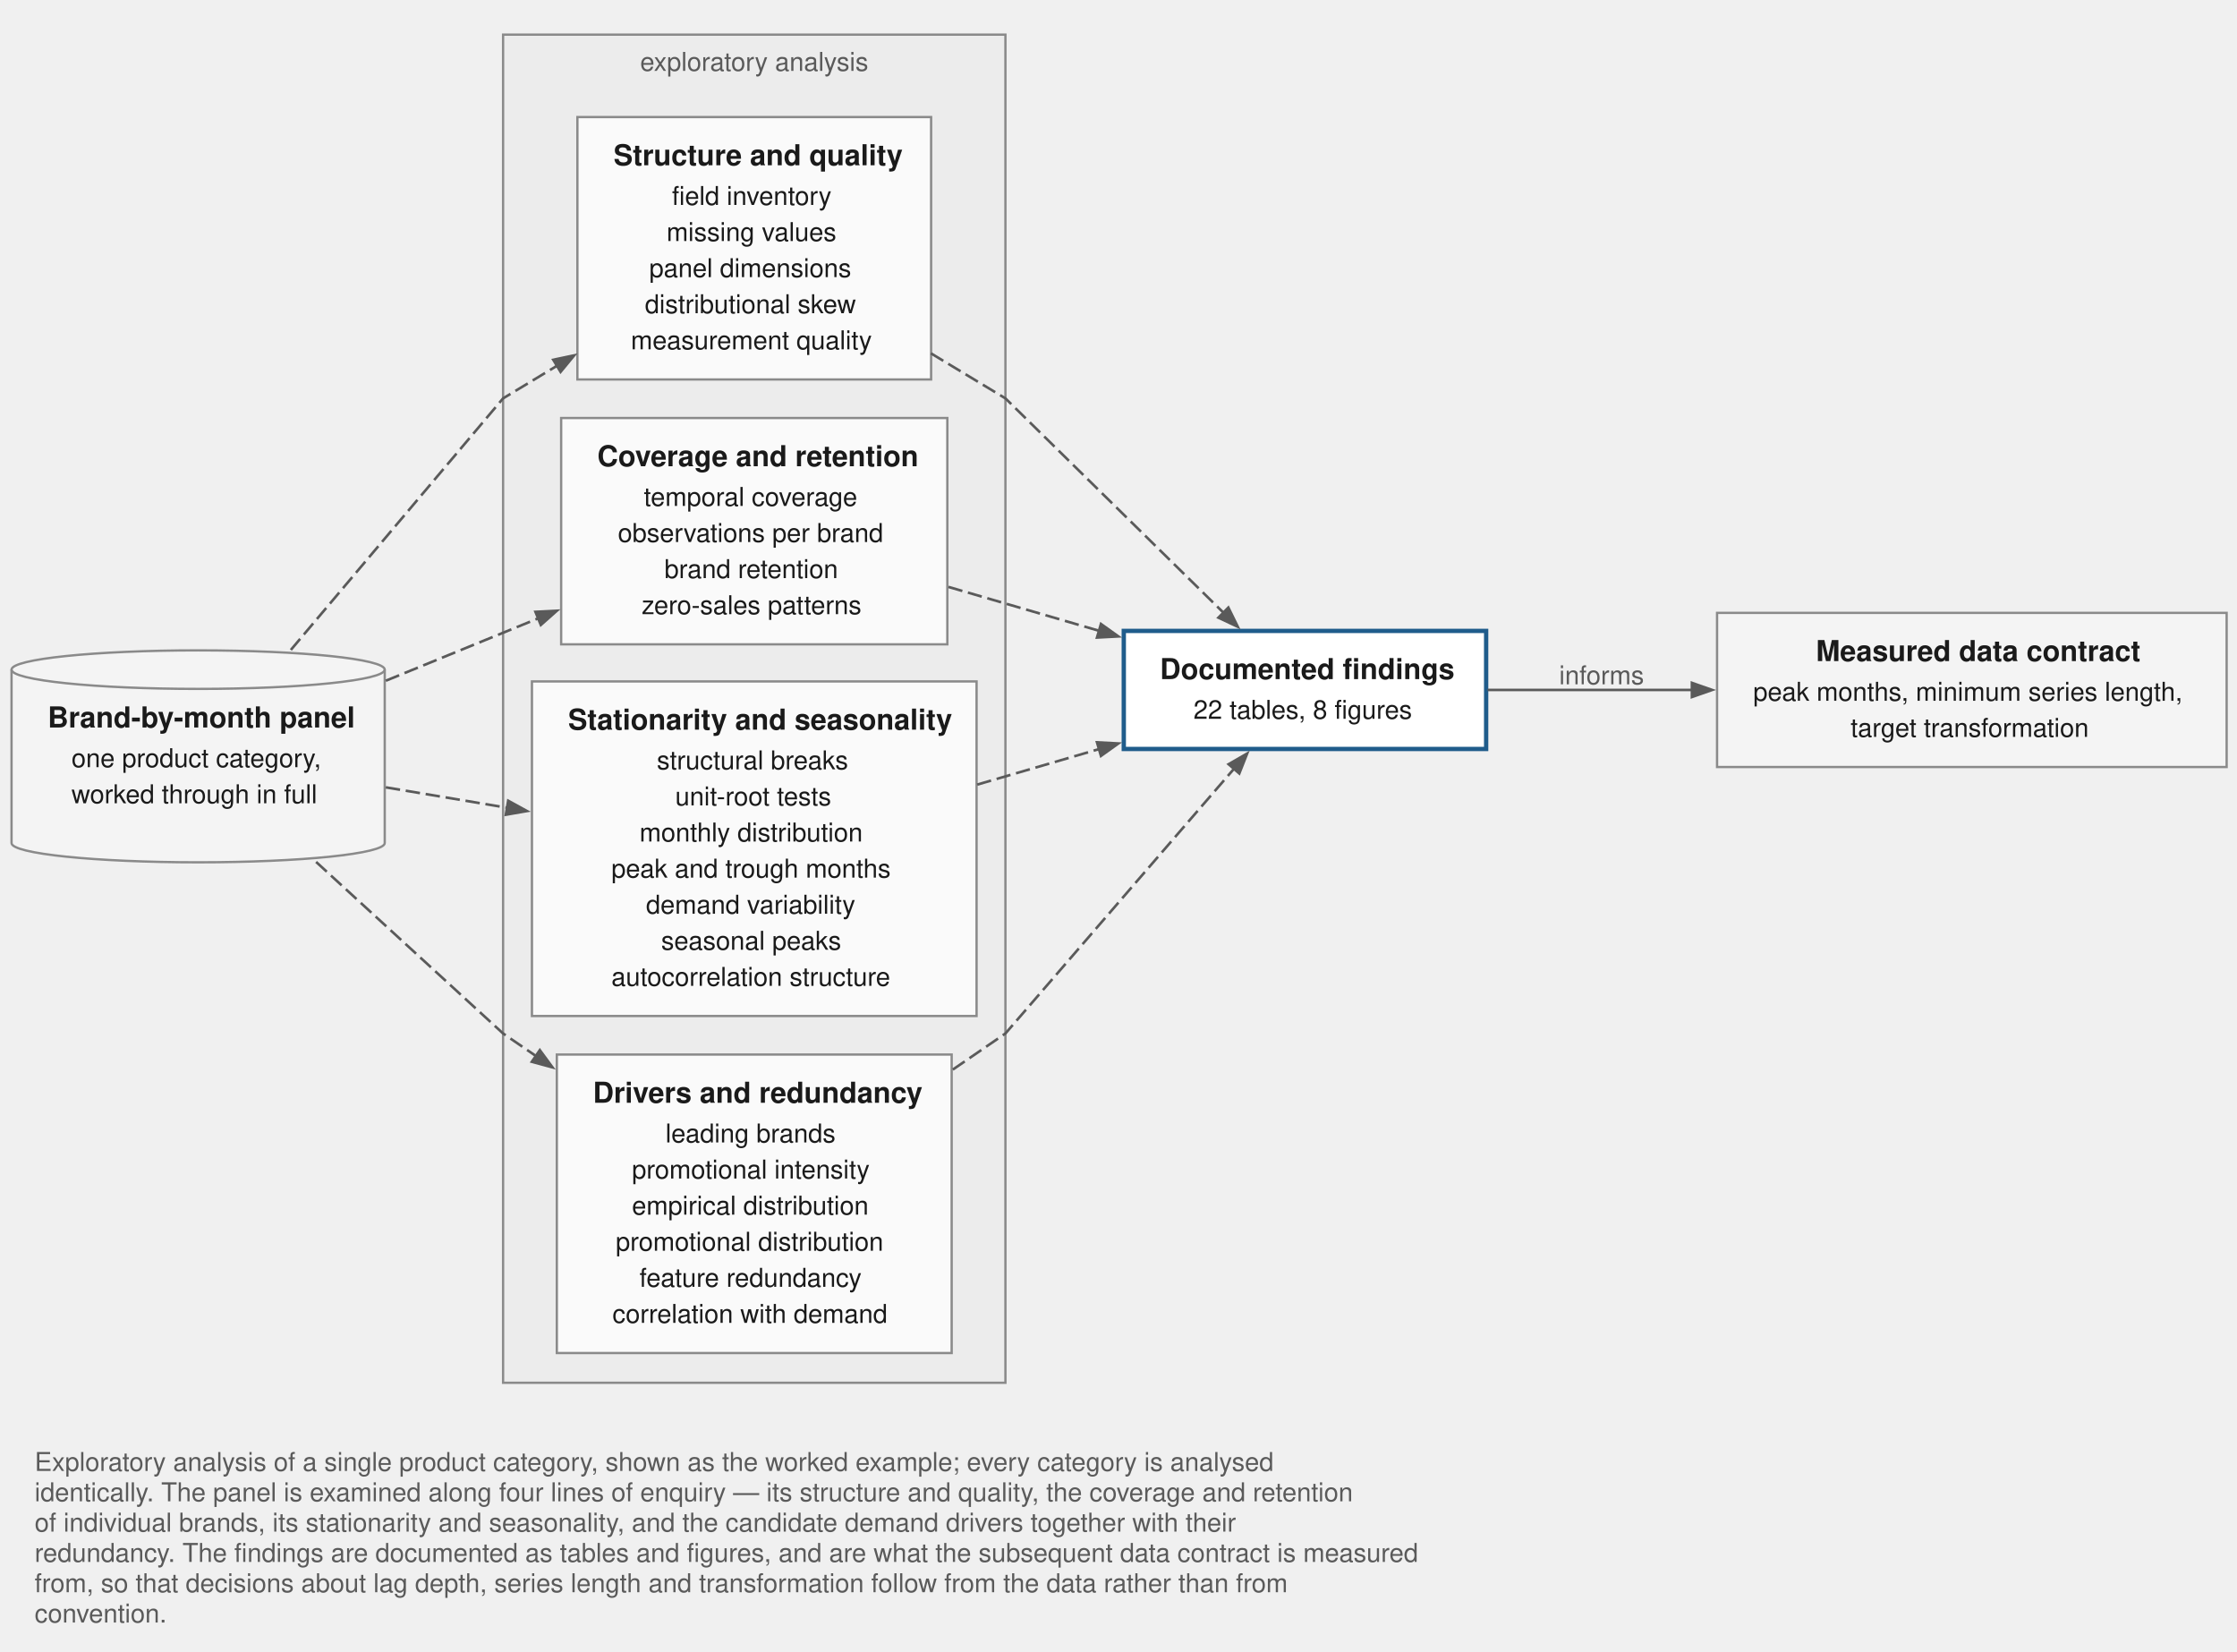
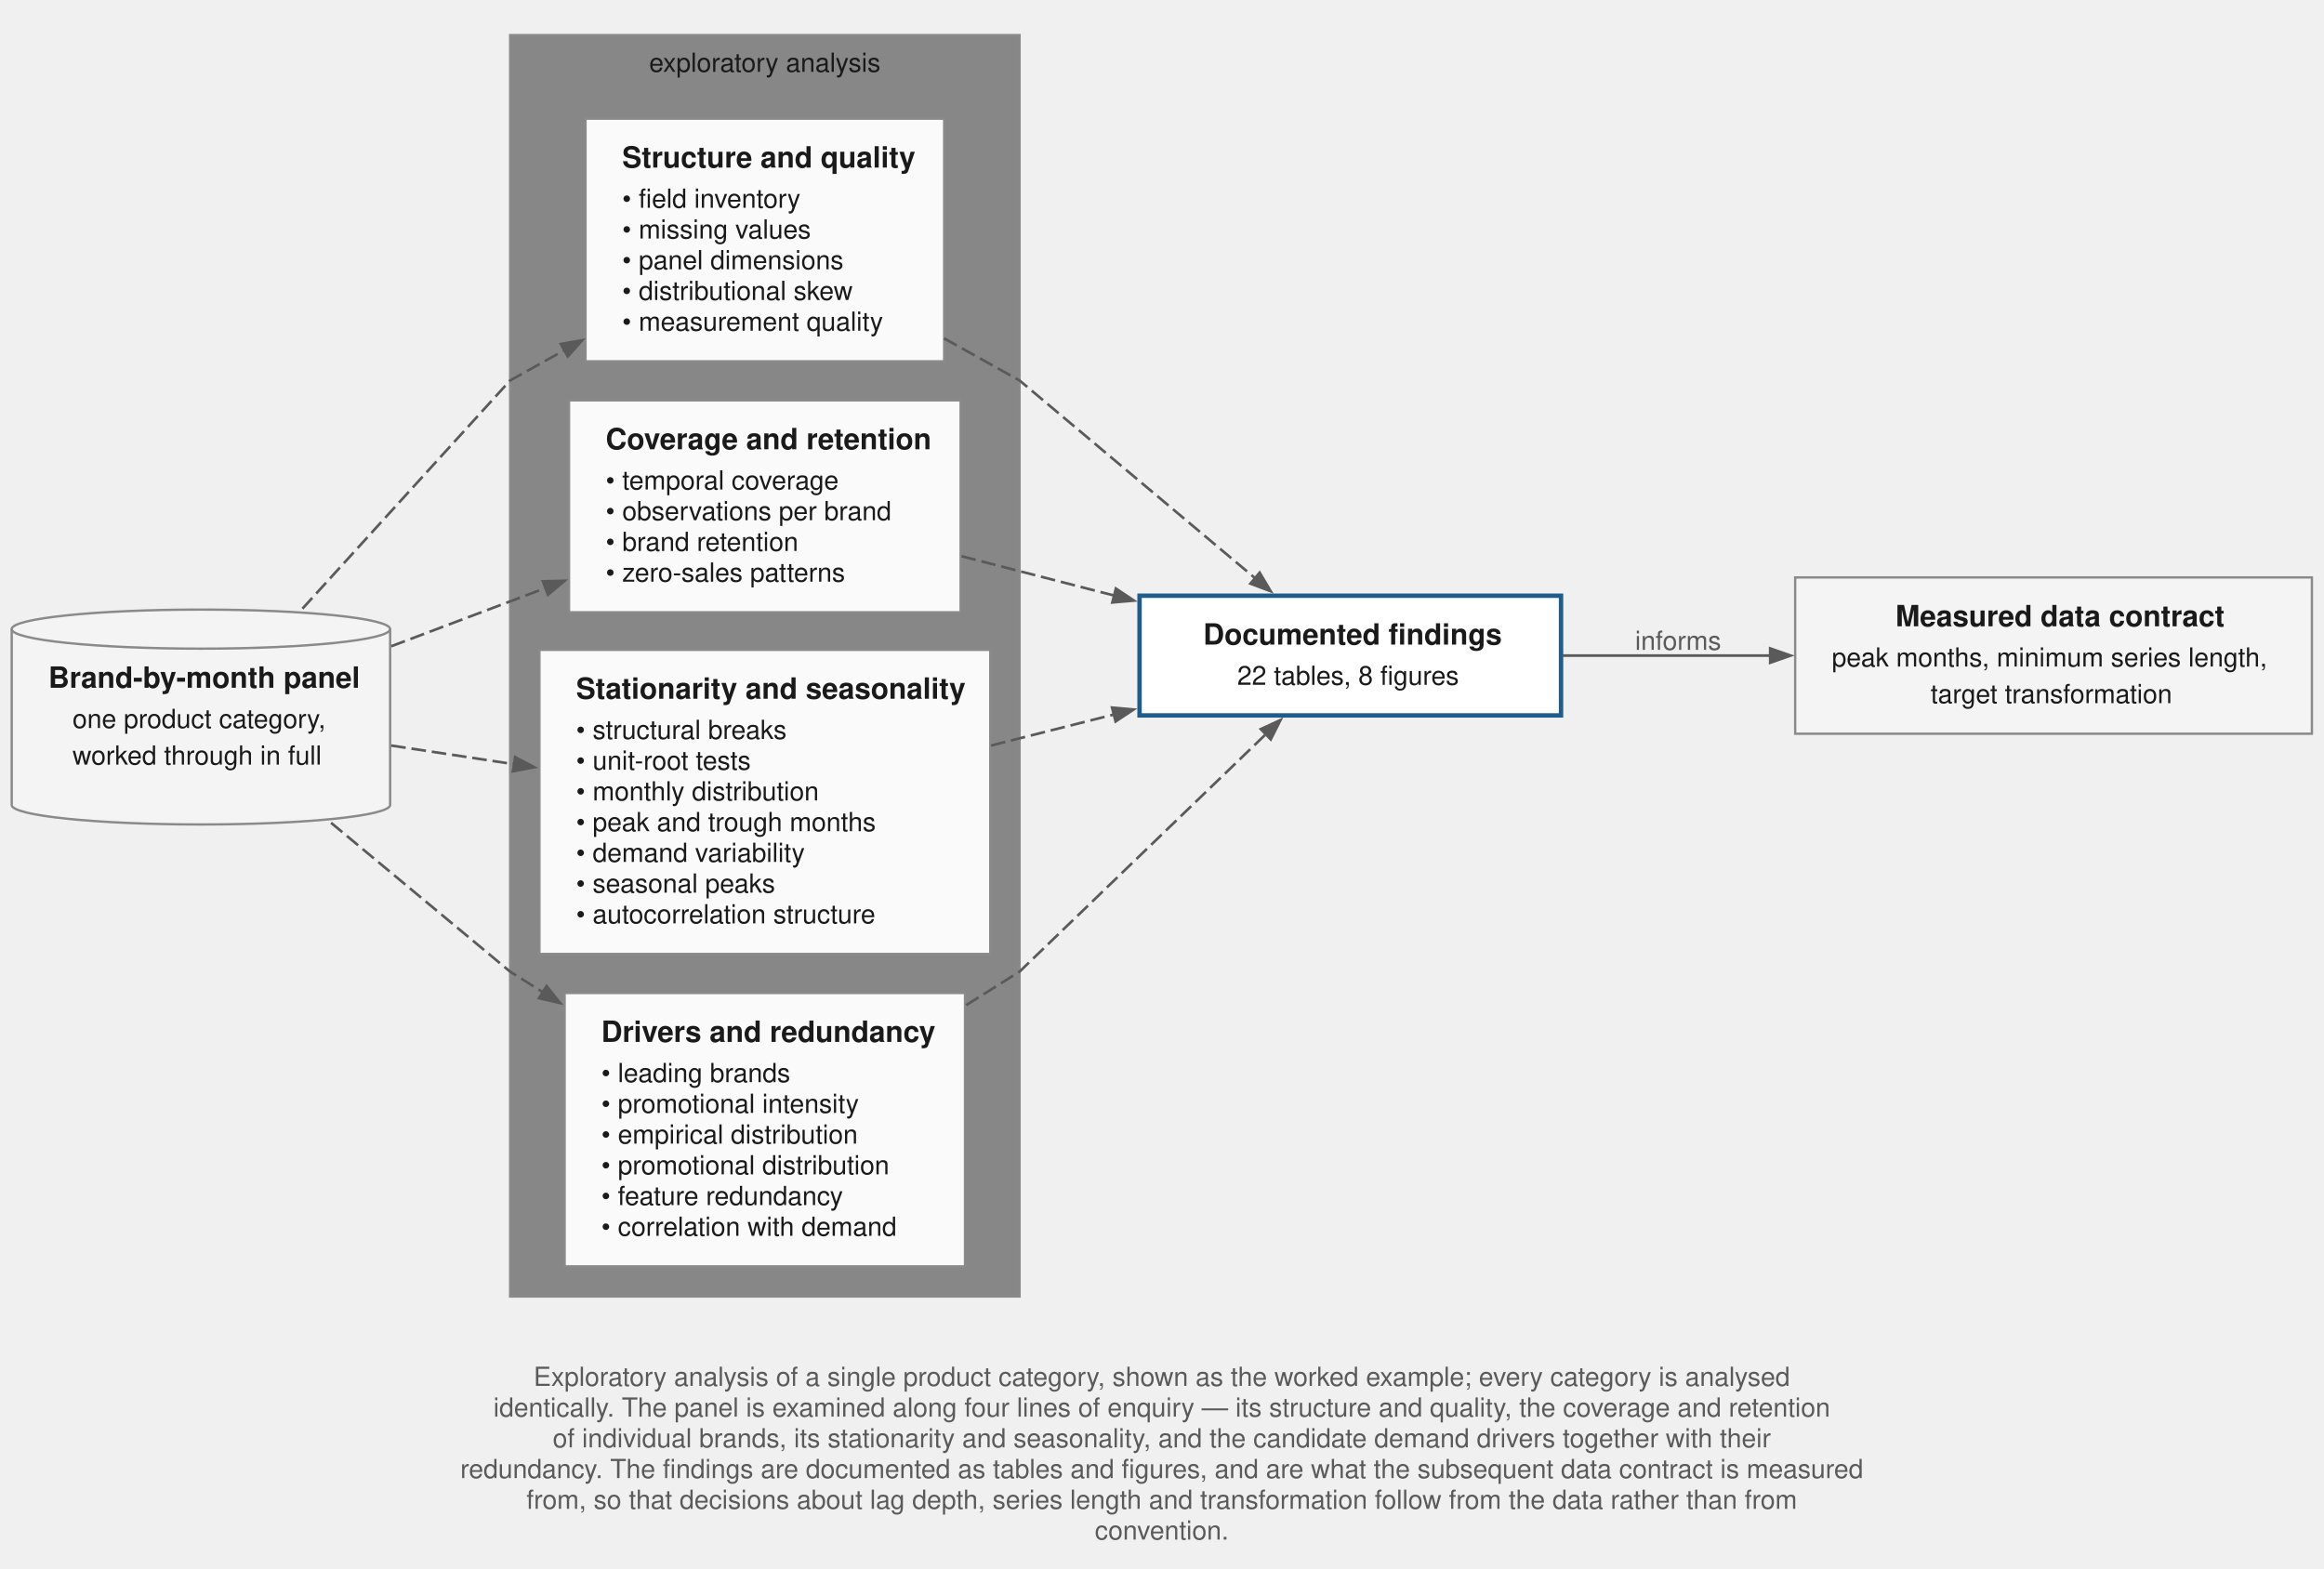
- <svg xmlns="http://www.w3.org/2000/svg" width="775pt" height="572pt" viewBox="0.00 0.00 775.00 572.00">
-   <g id="graph0" class="graph" transform="scale(1 1) rotate(0) translate(4 568)">
-     <text xml:space="preserve" text-anchor="start" x="8" y="-58.45" font-family="Helvetica,sans-Serif" font-size="9.00" fill="#5a5a5a">Exploratory analysis of a single product category, shown as the worked example; every category is analysed</text>
-     <text xml:space="preserve" text-anchor="start" x="8" y="-47.95" font-family="Helvetica,sans-Serif" font-size="9.00" fill="#5a5a5a">identically. The panel is examined along four lines of enquiry — its structure and quality, the coverage and retention</text>
-     <text xml:space="preserve" text-anchor="start" x="8" y="-37.45" font-family="Helvetica,sans-Serif" font-size="9.00" fill="#5a5a5a">of individual brands, its stationarity and seasonality, and the candidate demand drivers together with their</text>
-     <text xml:space="preserve" text-anchor="start" x="8" y="-26.95" font-family="Helvetica,sans-Serif" font-size="9.00" fill="#5a5a5a">redundancy. The findings are documented as tables and figures, and are what the subsequent data contract is measured</text>
-     <text xml:space="preserve" text-anchor="start" x="8" y="-16.45" font-family="Helvetica,sans-Serif" font-size="9.00" fill="#5a5a5a">from, so that decisions about lag depth, series length and transformation follow from the data rather than from</text>
-     <text xml:space="preserve" text-anchor="start" x="8" y="-5.95" font-family="Helvetica,sans-Serif" font-size="9.00" fill="#5a5a5a">convention.</text>
+ <svg xmlns="http://www.w3.org/2000/svg" width="794pt" height="536pt" viewBox="0.00 0.00 794.00 536.00">
+   <g id="graph0" class="graph" transform="scale(1 1) rotate(0) translate(4 532)">
+     <text xml:space="preserve" text-anchor="middle" x="392.93" y="-58.45" font-family="Helvetica,sans-Serif" font-size="9.00" fill="#5a5a5a">Exploratory analysis of a single product category, shown as the worked example; every category is analysed</text>
+     <text xml:space="preserve" text-anchor="middle" x="392.93" y="-47.95" font-family="Helvetica,sans-Serif" font-size="9.00" fill="#5a5a5a">identically. The panel is examined along four lines of enquiry — its structure and quality, the coverage and retention</text>
+     <text xml:space="preserve" text-anchor="middle" x="392.93" y="-37.45" font-family="Helvetica,sans-Serif" font-size="9.00" fill="#5a5a5a">of individual brands, its stationarity and seasonality, and the candidate demand drivers together with their</text>
+     <text xml:space="preserve" text-anchor="middle" x="392.93" y="-26.95" font-family="Helvetica,sans-Serif" font-size="9.00" fill="#5a5a5a">redundancy. The findings are documented as tables and figures, and are what the subsequent data contract is measured</text>
+     <text xml:space="preserve" text-anchor="middle" x="392.93" y="-16.45" font-family="Helvetica,sans-Serif" font-size="9.00" fill="#5a5a5a">from, so that decisions about lag depth, series length and transformation follow from the data rather than from</text>
+     <text xml:space="preserve" text-anchor="middle" x="392.93" y="-5.95" font-family="Helvetica,sans-Serif" font-size="9.00" fill="#5a5a5a">convention.</text>
    <g id="clust1" class="cluster">
-       <polygon fill="#ececec" stroke="#8a8a8a" stroke-width="0.8" points="170.29,-89 170.29,-556 344.33,-556 344.33,-89 170.29,-89" />
-       <text xml:space="preserve" text-anchor="middle" x="257.31" y="-543.45" font-family="Helvetica,sans-Serif" font-size="9.00" fill="#5a5a5a">exploratory analysis</text>
+       <polygon fill="#878787" stroke="#8a8a8a" stroke-width="0.8" points="170.29,-89 170.29,-520 344.33,-520 344.33,-89 170.29,-89" />
+       <text xml:space="preserve" text-anchor="middle" x="257.31" y="-507.45" font-family="Helvetica,sans-Serif" font-size="9.00" fill="#1a1a1a">exploratory analysis</text>
    </g>
    <g id="node1" class="node">
-       <path fill="#f4f4f4" stroke="#8a8a8a" stroke-width="0.8" d="M129.29,-336.04C129.29,-339.72 100.32,-342.71 64.64,-342.71 28.97,-342.71 0,-339.72 0,-336.04 0,-336.04 0,-275.96 0,-275.96 0,-272.28 28.97,-269.29 64.64,-269.29 100.32,-269.29 129.29,-272.28 129.29,-275.96 129.29,-275.96 129.29,-336.04 129.29,-336.04" />
-       <path fill="none" stroke="#8a8a8a" stroke-width="0.8" d="M129.29,-336.04C129.29,-332.35 100.32,-329.36 64.64,-329.36 28.97,-329.36 0,-332.35 0,-336.04" />
-       <text xml:space="preserve" text-anchor="start" x="12.52" y="-316" font-family="Helvetica,sans-Serif" font-weight="bold" font-size="10.00" fill="#1a1a1a">Brand-by-month panel</text>
-       <text xml:space="preserve" text-anchor="start" x="20.77" y="-302.25" font-family="Helvetica,sans-Serif" font-size="9.00" fill="#1a1a1a">one product category,</text>
-       <text xml:space="preserve" text-anchor="start" x="20.77" y="-289.75" font-family="Helvetica,sans-Serif" font-size="9.00" fill="#1a1a1a">worked through in full</text>
+       <path fill="#f4f4f4" stroke="#8a8a8a" stroke-width="0.8" d="M129.29,-317.04C129.29,-320.72 100.32,-323.71 64.64,-323.71 28.97,-323.71 0,-320.72 0,-317.04 0,-317.04 0,-256.96 0,-256.96 0,-253.28 28.97,-250.29 64.64,-250.29 100.32,-250.29 129.29,-253.28 129.29,-256.96 129.29,-256.96 129.29,-317.04 129.29,-317.04" />
+       <path fill="none" stroke="#8a8a8a" stroke-width="0.8" d="M129.29,-317.04C129.29,-313.35 100.32,-310.36 64.64,-310.36 28.97,-310.36 0,-313.35 0,-317.04" />
+       <text xml:space="preserve" text-anchor="start" x="12.52" y="-297" font-family="Helvetica,sans-Serif" font-weight="bold" font-size="10.00" fill="#1a1a1a">Brand-by-month panel</text>
+       <text xml:space="preserve" text-anchor="start" x="20.77" y="-283.25" font-family="Helvetica,sans-Serif" font-size="9.00" fill="#1a1a1a">one product category,</text>
+       <text xml:space="preserve" text-anchor="start" x="20.77" y="-270.75" font-family="Helvetica,sans-Serif" font-size="9.00" fill="#1a1a1a">worked through in full</text>
    </g>
    <g id="node2" class="node">
-       <polygon fill="#fafafa" stroke="#8a8a8a" stroke-width="0.8" points="318.58,-527.45 196.04,-527.45 196.04,-436.55 318.58,-436.55 318.58,-527.45" />
-       <text xml:space="preserve" text-anchor="start" x="208.56" y="-510.75" font-family="Helvetica,sans-Serif" font-weight="bold" font-size="10.00" fill="#1a1a1a">Structure and quality</text>
-       <text xml:space="preserve" text-anchor="start" x="228.81" y="-497" font-family="Helvetica,sans-Serif" font-size="9.00" fill="#1a1a1a">field inventory</text>
-       <text xml:space="preserve" text-anchor="start" x="226.93" y="-484.5" font-family="Helvetica,sans-Serif" font-size="9.00" fill="#1a1a1a">missing values</text>
-       <text xml:space="preserve" text-anchor="start" x="220.93" y="-472" font-family="Helvetica,sans-Serif" font-size="9.00" fill="#1a1a1a">panel dimensions</text>
-       <text xml:space="preserve" text-anchor="start" x="219.43" y="-459.5" font-family="Helvetica,sans-Serif" font-size="9.00" fill="#1a1a1a">distributional skew</text>
-       <text xml:space="preserve" text-anchor="start" x="214.56" y="-447" font-family="Helvetica,sans-Serif" font-size="9.00" fill="#1a1a1a">measurement quality</text>
+       <polygon fill="#fafafa" stroke="#8a8a8a" stroke-width="0.8" points="318.58,-491.45 196.04,-491.45 196.04,-408.55 318.58,-408.55 318.58,-491.45" />
+       <text xml:space="preserve" text-anchor="start" x="208.56" y="-474.75" font-family="Helvetica,sans-Serif" font-weight="bold" font-size="10.00" fill="#1a1a1a">Structure and quality</text>
+       <text xml:space="preserve" text-anchor="start" x="208.56" y="-461" font-family="Helvetica,sans-Serif" font-size="9.00" fill="#1a1a1a">• field inventory</text>
+       <text xml:space="preserve" text-anchor="start" x="208.56" y="-450.5" font-family="Helvetica,sans-Serif" font-size="9.00" fill="#1a1a1a">• missing values</text>
+       <text xml:space="preserve" text-anchor="start" x="208.56" y="-440" font-family="Helvetica,sans-Serif" font-size="9.00" fill="#1a1a1a">• panel dimensions</text>
+       <text xml:space="preserve" text-anchor="start" x="208.56" y="-429.5" font-family="Helvetica,sans-Serif" font-size="9.00" fill="#1a1a1a">• distributional skew</text>
+       <text xml:space="preserve" text-anchor="start" x="208.56" y="-419" font-family="Helvetica,sans-Serif" font-size="9.00" fill="#1a1a1a">• measurement quality</text>
    </g>
    <g id="edge1" class="edge">
-       <path fill="none" stroke="#5a5a5a" stroke-width="0.9" stroke-dasharray="5,2" d="M96.76,-342.87C127.61,-379.42 170.29,-430 170.29,-430 170.29,-430 178.08,-434.71 188.96,-441.29" />
-       <polygon fill="#5a5a5a" stroke="#5a5a5a" stroke-width="0.9" points="187.68,-443.37 194.93,-444.9 190.21,-439.18 187.68,-443.37" />
+       <path fill="none" stroke="#5a5a5a" stroke-width="0.9" stroke-dasharray="5,2" d="M99.33,-324.02C129.92,-357.64 170.29,-402 170.29,-402 170.29,-402 178.08,-406.34 188.96,-412.42" />
+       <polygon fill="#5a5a5a" stroke="#5a5a5a" stroke-width="0.9" points="187.6,-414.47 194.91,-415.74 189.99,-410.19 187.6,-414.47" />
    </g>
    <g id="node3" class="node">
-       <polygon fill="#fafafa" stroke="#8a8a8a" stroke-width="0.8" points="324.2,-423.2 190.41,-423.2 190.41,-344.8 324.2,-344.8 324.2,-423.2" />
-       <text xml:space="preserve" text-anchor="start" x="202.93" y="-406.5" font-family="Helvetica,sans-Serif" font-weight="bold" font-size="10.00" fill="#1a1a1a">Coverage and retention</text>
-       <text xml:space="preserve" text-anchor="start" x="219.06" y="-392.75" font-family="Helvetica,sans-Serif" font-size="9.00" fill="#1a1a1a">temporal coverage</text>
-       <text xml:space="preserve" text-anchor="start" x="210.06" y="-380.25" font-family="Helvetica,sans-Serif" font-size="9.00" fill="#1a1a1a">observations per brand</text>
-       <text xml:space="preserve" text-anchor="start" x="226.18" y="-367.75" font-family="Helvetica,sans-Serif" font-size="9.00" fill="#1a1a1a">brand retention</text>
-       <text xml:space="preserve" text-anchor="start" x="218.31" y="-355.25" font-family="Helvetica,sans-Serif" font-size="9.00" fill="#1a1a1a">zero-sales patterns</text>
+       <polygon fill="#fafafa" stroke="#8a8a8a" stroke-width="0.8" points="324.2,-395.2 190.41,-395.2 190.41,-322.8 324.2,-322.8 324.2,-395.2" />
+       <text xml:space="preserve" text-anchor="start" x="202.93" y="-378.5" font-family="Helvetica,sans-Serif" font-weight="bold" font-size="10.00" fill="#1a1a1a">Coverage and retention</text>
+       <text xml:space="preserve" text-anchor="start" x="202.93" y="-364.75" font-family="Helvetica,sans-Serif" font-size="9.00" fill="#1a1a1a">• temporal coverage</text>
+       <text xml:space="preserve" text-anchor="start" x="202.93" y="-354.25" font-family="Helvetica,sans-Serif" font-size="9.00" fill="#1a1a1a">• observations per brand</text>
+       <text xml:space="preserve" text-anchor="start" x="202.93" y="-343.75" font-family="Helvetica,sans-Serif" font-size="9.00" fill="#1a1a1a">• brand retention</text>
+       <text xml:space="preserve" text-anchor="start" x="202.93" y="-333.25" font-family="Helvetica,sans-Serif" font-size="9.00" fill="#1a1a1a">• zero-sales patterns</text>
    </g>
    <g id="edge2" class="edge">
-       <path fill="none" stroke="#5a5a5a" stroke-width="0.9" stroke-dasharray="5,2" d="M129.66,-332.19C146.7,-339.16 165.24,-346.75 182.75,-353.91" />
-       <polygon fill="#5a5a5a" stroke="#5a5a5a" stroke-width="0.9" points="181.51,-356.05 188.92,-356.43 183.37,-351.51 181.51,-356.05" />
+       <path fill="none" stroke="#5a5a5a" stroke-width="0.9" stroke-dasharray="5,2" d="M129.66,-311.18C146.7,-317.61 165.24,-324.61 182.75,-331.22" />
+       <polygon fill="#5a5a5a" stroke="#5a5a5a" stroke-width="0.9" points="181.49,-333.37 188.91,-333.55 183.22,-328.78 181.49,-333.37" />
    </g>
    <g id="node4" class="node">
-       <polygon fill="#fafafa" stroke="#8a8a8a" stroke-width="0.8" points="334.33,-331.95 180.29,-331.95 180.29,-216.05 334.33,-216.05 334.33,-331.95" />
-       <text xml:space="preserve" text-anchor="start" x="192.81" y="-315.25" font-family="Helvetica,sans-Serif" font-weight="bold" font-size="10.00" fill="#1a1a1a">Stationarity and seasonality</text>
-       <text xml:space="preserve" text-anchor="start" x="223.56" y="-301.5" font-family="Helvetica,sans-Serif" font-size="9.00" fill="#1a1a1a">structural breaks</text>
-       <text xml:space="preserve" text-anchor="start" x="229.93" y="-289" font-family="Helvetica,sans-Serif" font-size="9.00" fill="#1a1a1a">unit-root tests</text>
-       <text xml:space="preserve" text-anchor="start" x="217.56" y="-276.5" font-family="Helvetica,sans-Serif" font-size="9.00" fill="#1a1a1a">monthly distribution</text>
-       <text xml:space="preserve" text-anchor="start" x="207.81" y="-264" font-family="Helvetica,sans-Serif" font-size="9.00" fill="#1a1a1a">peak and trough months</text>
-       <text xml:space="preserve" text-anchor="start" x="219.81" y="-251.5" font-family="Helvetica,sans-Serif" font-size="9.00" fill="#1a1a1a">demand variability</text>
-       <text xml:space="preserve" text-anchor="start" x="225.06" y="-239" font-family="Helvetica,sans-Serif" font-size="9.00" fill="#1a1a1a">seasonal peaks</text>
-       <text xml:space="preserve" text-anchor="start" x="207.81" y="-226.5" font-family="Helvetica,sans-Serif" font-size="9.00" fill="#1a1a1a">autocorrelation structure</text>
+       <polygon fill="#fafafa" stroke="#8a8a8a" stroke-width="0.8" points="334.33,-309.95 180.29,-309.95 180.29,-206.05 334.33,-206.05 334.33,-309.95" />
+       <text xml:space="preserve" text-anchor="start" x="192.81" y="-293.25" font-family="Helvetica,sans-Serif" font-weight="bold" font-size="10.00" fill="#1a1a1a">Stationarity and seasonality</text>
+       <text xml:space="preserve" text-anchor="start" x="192.81" y="-279.5" font-family="Helvetica,sans-Serif" font-size="9.00" fill="#1a1a1a">• structural breaks</text>
+       <text xml:space="preserve" text-anchor="start" x="192.81" y="-269" font-family="Helvetica,sans-Serif" font-size="9.00" fill="#1a1a1a">• unit-root tests</text>
+       <text xml:space="preserve" text-anchor="start" x="192.81" y="-258.5" font-family="Helvetica,sans-Serif" font-size="9.00" fill="#1a1a1a">• monthly distribution</text>
+       <text xml:space="preserve" text-anchor="start" x="192.81" y="-248" font-family="Helvetica,sans-Serif" font-size="9.00" fill="#1a1a1a">• peak and trough months</text>
+       <text xml:space="preserve" text-anchor="start" x="192.81" y="-237.5" font-family="Helvetica,sans-Serif" font-size="9.00" fill="#1a1a1a">• demand variability</text>
+       <text xml:space="preserve" text-anchor="start" x="192.81" y="-227" font-family="Helvetica,sans-Serif" font-size="9.00" fill="#1a1a1a">• seasonal peaks</text>
+       <text xml:space="preserve" text-anchor="start" x="192.81" y="-216.5" font-family="Helvetica,sans-Serif" font-size="9.00" fill="#1a1a1a">• autocorrelation structure</text>
    </g>
    <g id="edge3" class="edge">
-       <path fill="none" stroke="#5a5a5a" stroke-width="0.9" stroke-dasharray="5,2" d="M129.66,-295.26C143.26,-292.97 157.82,-290.53 172.05,-288.14" />
-       <polygon fill="#5a5a5a" stroke="#5a5a5a" stroke-width="0.9" points="172.06,-290.62 178.56,-287.05 171.25,-285.79 172.06,-290.62" />
+       <path fill="none" stroke="#5a5a5a" stroke-width="0.9" stroke-dasharray="5,2" d="M129.66,-277.26C143.14,-275.21 157.55,-273.02 171.65,-270.88" />
+       <polygon fill="#5a5a5a" stroke="#5a5a5a" stroke-width="0.9" points="172.01,-273.3 178.56,-269.83 171.27,-268.46 172.01,-273.3" />
    </g>
    <g id="node5" class="node">
-       <polygon fill="#fafafa" stroke="#8a8a8a" stroke-width="0.8" points="325.7,-202.7 188.91,-202.7 188.91,-99.3 325.7,-99.3 325.7,-202.7" />
-       <text xml:space="preserve" text-anchor="start" x="201.43" y="-186" font-family="Helvetica,sans-Serif" font-weight="bold" font-size="10.00" fill="#1a1a1a">Drivers and redundancy</text>
-       <text xml:space="preserve" text-anchor="start" x="226.56" y="-172.25" font-family="Helvetica,sans-Serif" font-size="9.00" fill="#1a1a1a">leading brands</text>
-       <text xml:space="preserve" text-anchor="start" x="214.93" y="-159.75" font-family="Helvetica,sans-Serif" font-size="9.00" fill="#1a1a1a">promotional intensity</text>
-       <text xml:space="preserve" text-anchor="start" x="214.93" y="-147.25" font-family="Helvetica,sans-Serif" font-size="9.00" fill="#1a1a1a">empirical distribution</text>
-       <text xml:space="preserve" text-anchor="start" x="209.31" y="-134.75" font-family="Helvetica,sans-Serif" font-size="9.00" fill="#1a1a1a">promotional distribution</text>
-       <text xml:space="preserve" text-anchor="start" x="217.56" y="-122.25" font-family="Helvetica,sans-Serif" font-size="9.00" fill="#1a1a1a">feature redundancy</text>
-       <text xml:space="preserve" text-anchor="start" x="208.18" y="-109.75" font-family="Helvetica,sans-Serif" font-size="9.00" fill="#1a1a1a">correlation with demand</text>
+       <polygon fill="#fafafa" stroke="#8a8a8a" stroke-width="0.8" points="325.7,-192.7 188.91,-192.7 188.91,-99.3 325.7,-99.3 325.7,-192.7" />
+       <text xml:space="preserve" text-anchor="start" x="201.43" y="-176" font-family="Helvetica,sans-Serif" font-weight="bold" font-size="10.00" fill="#1a1a1a">Drivers and redundancy</text>
+       <text xml:space="preserve" text-anchor="start" x="201.43" y="-162.25" font-family="Helvetica,sans-Serif" font-size="9.00" fill="#1a1a1a">• leading brands</text>
+       <text xml:space="preserve" text-anchor="start" x="201.43" y="-151.75" font-family="Helvetica,sans-Serif" font-size="9.00" fill="#1a1a1a">• promotional intensity</text>
+       <text xml:space="preserve" text-anchor="start" x="201.43" y="-141.25" font-family="Helvetica,sans-Serif" font-size="9.00" fill="#1a1a1a">• empirical distribution</text>
+       <text xml:space="preserve" text-anchor="start" x="201.43" y="-130.75" font-family="Helvetica,sans-Serif" font-size="9.00" fill="#1a1a1a">• promotional distribution</text>
+       <text xml:space="preserve" text-anchor="start" x="201.43" y="-120.25" font-family="Helvetica,sans-Serif" font-size="9.00" fill="#1a1a1a">• feature redundancy</text>
+       <text xml:space="preserve" text-anchor="start" x="201.43" y="-109.75" font-family="Helvetica,sans-Serif" font-size="9.00" fill="#1a1a1a">• correlation with demand</text>
    </g>
    <g id="edge4" class="edge">
-       <path fill="none" stroke="#5a5a5a" stroke-width="0.9" stroke-dasharray="5,2" d="M105.51,-269.43C135.08,-242.3 170.29,-210 170.29,-210 170.29,-210 174.92,-206.83 182.03,-201.95" />
-       <polygon fill="#5a5a5a" stroke="#5a5a5a" stroke-width="0.9" points="183.02,-204.24 187.41,-198.26 180.25,-200.2 183.02,-204.24" />
+       <path fill="none" stroke="#5a5a5a" stroke-width="0.9" stroke-dasharray="5,2" d="M109.11,-250.86C137.87,-226.96 170.29,-200 170.29,-200 170.29,-200 174.73,-197.21 181.6,-192.9" />
+       <polygon fill="#5a5a5a" stroke="#5a5a5a" stroke-width="0.9" points="182.75,-195.07 187.38,-189.27 180.15,-190.92 182.75,-195.07" />
    </g>
    <g id="node6" class="node">
-       <polygon fill="white" stroke="#1f5c8b" stroke-width="1.5" points="510.87,-349.45 385.33,-349.45 385.33,-308.55 510.87,-308.55 510.87,-349.45" />
-       <text xml:space="preserve" text-anchor="start" x="397.85" y="-332.75" font-family="Helvetica,sans-Serif" font-weight="bold" font-size="10.00" fill="#1a1a1a">Documented findings</text>
-       <text xml:space="preserve" text-anchor="start" x="409.47" y="-319" font-family="Helvetica,sans-Serif" font-size="9.00" fill="#1a1a1a">22 tables, 8 figures</text>
+       <polygon fill="white" stroke="#1f5c8b" stroke-width="1.5" points="529.33,-328.45 385.33,-328.45 385.33,-287.55 529.33,-287.55 529.33,-328.45" />
+       <text xml:space="preserve" text-anchor="start" x="407.08" y="-311.75" font-family="Helvetica,sans-Serif" font-weight="bold" font-size="10.00" fill="#1a1a1a">Documented findings</text>
+       <text xml:space="preserve" text-anchor="start" x="418.7" y="-298" font-family="Helvetica,sans-Serif" font-size="9.00" fill="#1a1a1a">22 tables, 8 figures</text>
    </g>
    <g id="edge5" class="edge">
-       <path fill="none" stroke="#5a5a5a" stroke-width="0.9" stroke-dasharray="5,2" d="M318.52,-445.6C332.98,-436.86 344.33,-430 344.33,-430 344.33,-430 389.48,-385.62 419.93,-355.7" />
-       <polygon fill="#5a5a5a" stroke="#5a5a5a" stroke-width="0.9" points="421.56,-357.54 424.83,-350.88 418.12,-354.04 421.56,-357.54" />
+       <path fill="none" stroke="#5a5a5a" stroke-width="0.9" stroke-dasharray="5,2" d="M318.52,-416.4C332.98,-408.33 344.33,-402 344.33,-402 344.33,-402 392.05,-361.95 425.19,-334.13" />
+       <polygon fill="#5a5a5a" stroke="#5a5a5a" stroke-width="0.9" points="426.36,-336.35 430.15,-329.97 423.21,-332.59 426.36,-336.35" />
    </g>
    <g id="edge6" class="edge">
-       <path fill="none" stroke="#5a5a5a" stroke-width="0.9" stroke-dasharray="5,2" d="M324.6,-364.69C341.56,-359.75 359.84,-354.42 376.98,-349.43" />
-       <polygon fill="#5a5a5a" stroke="#5a5a5a" stroke-width="0.9" points="377.42,-351.85 383.46,-347.54 376.05,-347.15 377.42,-351.85" />
+       <path fill="none" stroke="#5a5a5a" stroke-width="0.9" stroke-dasharray="5,2" d="M324.52,-341.95C341.29,-337.63 359.48,-332.94 376.83,-328.47" />
+       <polygon fill="#5a5a5a" stroke="#5a5a5a" stroke-width="0.9" points="377.25,-330.9 383.42,-326.78 376.03,-326.15 377.25,-330.9" />
    </g>
    <g id="edge7" class="edge">
-       <path fill="none" stroke="#5a5a5a" stroke-width="0.9" stroke-dasharray="5,2" d="M334.55,-296.21C348.5,-300.27 362.99,-304.5 376.75,-308.51" />
-       <polygon fill="#5a5a5a" stroke="#5a5a5a" stroke-width="0.9" points="376.05,-310.85 383.46,-310.46 377.42,-306.15 376.05,-310.85" />
+       <path fill="none" stroke="#5a5a5a" stroke-width="0.9" stroke-dasharray="5,2" d="M334.59,-277.26C348.34,-280.73 362.71,-284.36 376.56,-287.86" />
+       <polygon fill="#5a5a5a" stroke="#5a5a5a" stroke-width="0.9" points="375.94,-290.23 383.32,-289.57 377.14,-285.48 375.94,-290.23" />
    </g>
    <g id="edge8" class="edge">
-       <path fill="none" stroke="#5a5a5a" stroke-width="0.9" stroke-dasharray="5,2" d="M326.09,-197.49C336.75,-204.8 344.33,-210 344.33,-210 344.33,-210 393.19,-266.57 423.53,-301.71" />
-       <polygon fill="#5a5a5a" stroke="#5a5a5a" stroke-width="0.9" points="421.64,-303.27 428.07,-306.97 425.35,-300.07 421.64,-303.27" />
+       <path fill="none" stroke="#5a5a5a" stroke-width="0.9" stroke-dasharray="5,2" d="M326.09,-188.55C336.75,-195.24 344.33,-200 344.33,-200 344.33,-200 395.33,-249.18 428.5,-281.16" />
+       <polygon fill="#5a5a5a" stroke="#5a5a5a" stroke-width="0.9" points="426.75,-282.88 433.49,-285.97 430.15,-279.35 426.75,-282.88" />
    </g>
    <g id="node7" class="node">
-       <polygon fill="#f4f4f4" stroke="#8a8a8a" stroke-width="0.8" points="767.41,-355.7 590.87,-355.7 590.87,-302.3 767.41,-302.3 767.41,-355.7" />
-       <text xml:space="preserve" text-anchor="start" x="625.14" y="-339" font-family="Helvetica,sans-Serif" font-weight="bold" font-size="10.00" fill="#1a1a1a">Measured data contract</text>
-       <text xml:space="preserve" text-anchor="start" x="603.39" y="-325.25" font-family="Helvetica,sans-Serif" font-size="9.00" fill="#1a1a1a">peak months, minimum series length,</text>
-       <text xml:space="preserve" text-anchor="start" x="637.14" y="-312.75" font-family="Helvetica,sans-Serif" font-size="9.00" fill="#1a1a1a">target transformation</text>
+       <polygon fill="#f4f4f4" stroke="#8a8a8a" stroke-width="0.8" points="785.87,-334.7 609.33,-334.7 609.33,-281.3 785.87,-281.3 785.87,-334.7" />
+       <text xml:space="preserve" text-anchor="start" x="643.6" y="-318" font-family="Helvetica,sans-Serif" font-weight="bold" font-size="10.00" fill="#1a1a1a">Measured data contract</text>
+       <text xml:space="preserve" text-anchor="start" x="621.85" y="-304.25" font-family="Helvetica,sans-Serif" font-size="9.00" fill="#1a1a1a">peak months, minimum series length,</text>
+       <text xml:space="preserve" text-anchor="start" x="655.6" y="-291.75" font-family="Helvetica,sans-Serif" font-size="9.00" fill="#1a1a1a">target transformation</text>
    </g>
    <g id="edge9" class="edge">
-       <path fill="none" stroke="#5a5a5a" stroke-width="0.9" d="M511.38,-329C533.28,-329 558.42,-329 582.43,-329" />
-       <polygon fill="#5a5a5a" stroke="#5a5a5a" stroke-width="0.9" points="582.16,-331.45 589.16,-329 582.16,-326.55 582.16,-331.45" />
-       <text xml:space="preserve" text-anchor="middle" x="550.87" y="-330.95" font-family="Helvetica,sans-Serif" font-size="9.00" fill="#5a5a5a">informs</text>
+       <path fill="none" stroke="#5a5a5a" stroke-width="0.9" d="M529.82,-308C552.14,-308 577.12,-308 600.83,-308" />
+       <polygon fill="#5a5a5a" stroke="#5a5a5a" stroke-width="0.9" points="600.79,-310.45 607.79,-308 600.79,-305.55 600.79,-310.45" />
+       <text xml:space="preserve" text-anchor="middle" x="569.33" y="-309.95" font-family="Helvetica,sans-Serif" font-size="9.00" fill="#5a5a5a">informs</text>
    </g>
  </g>
</svg>
